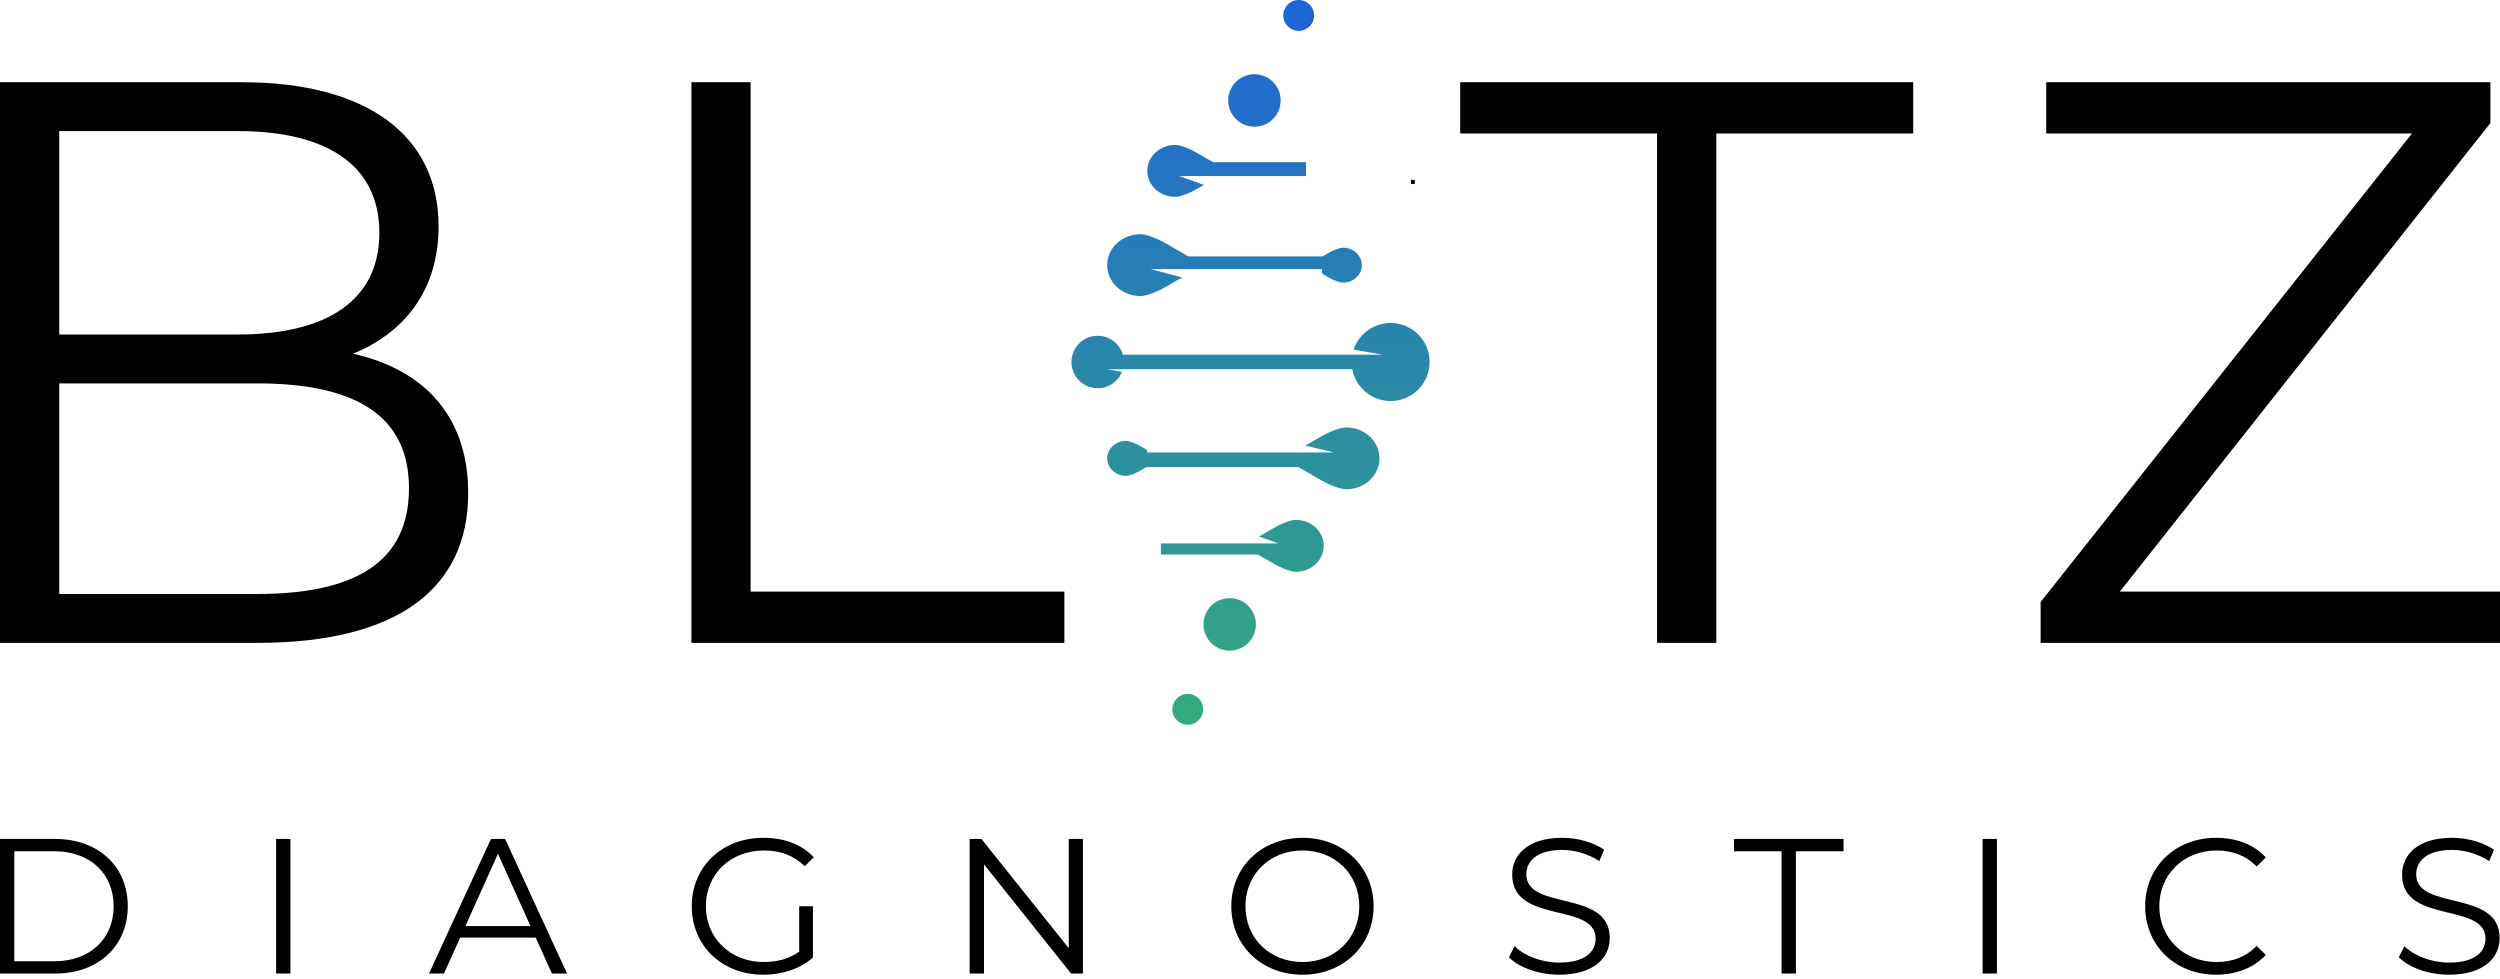
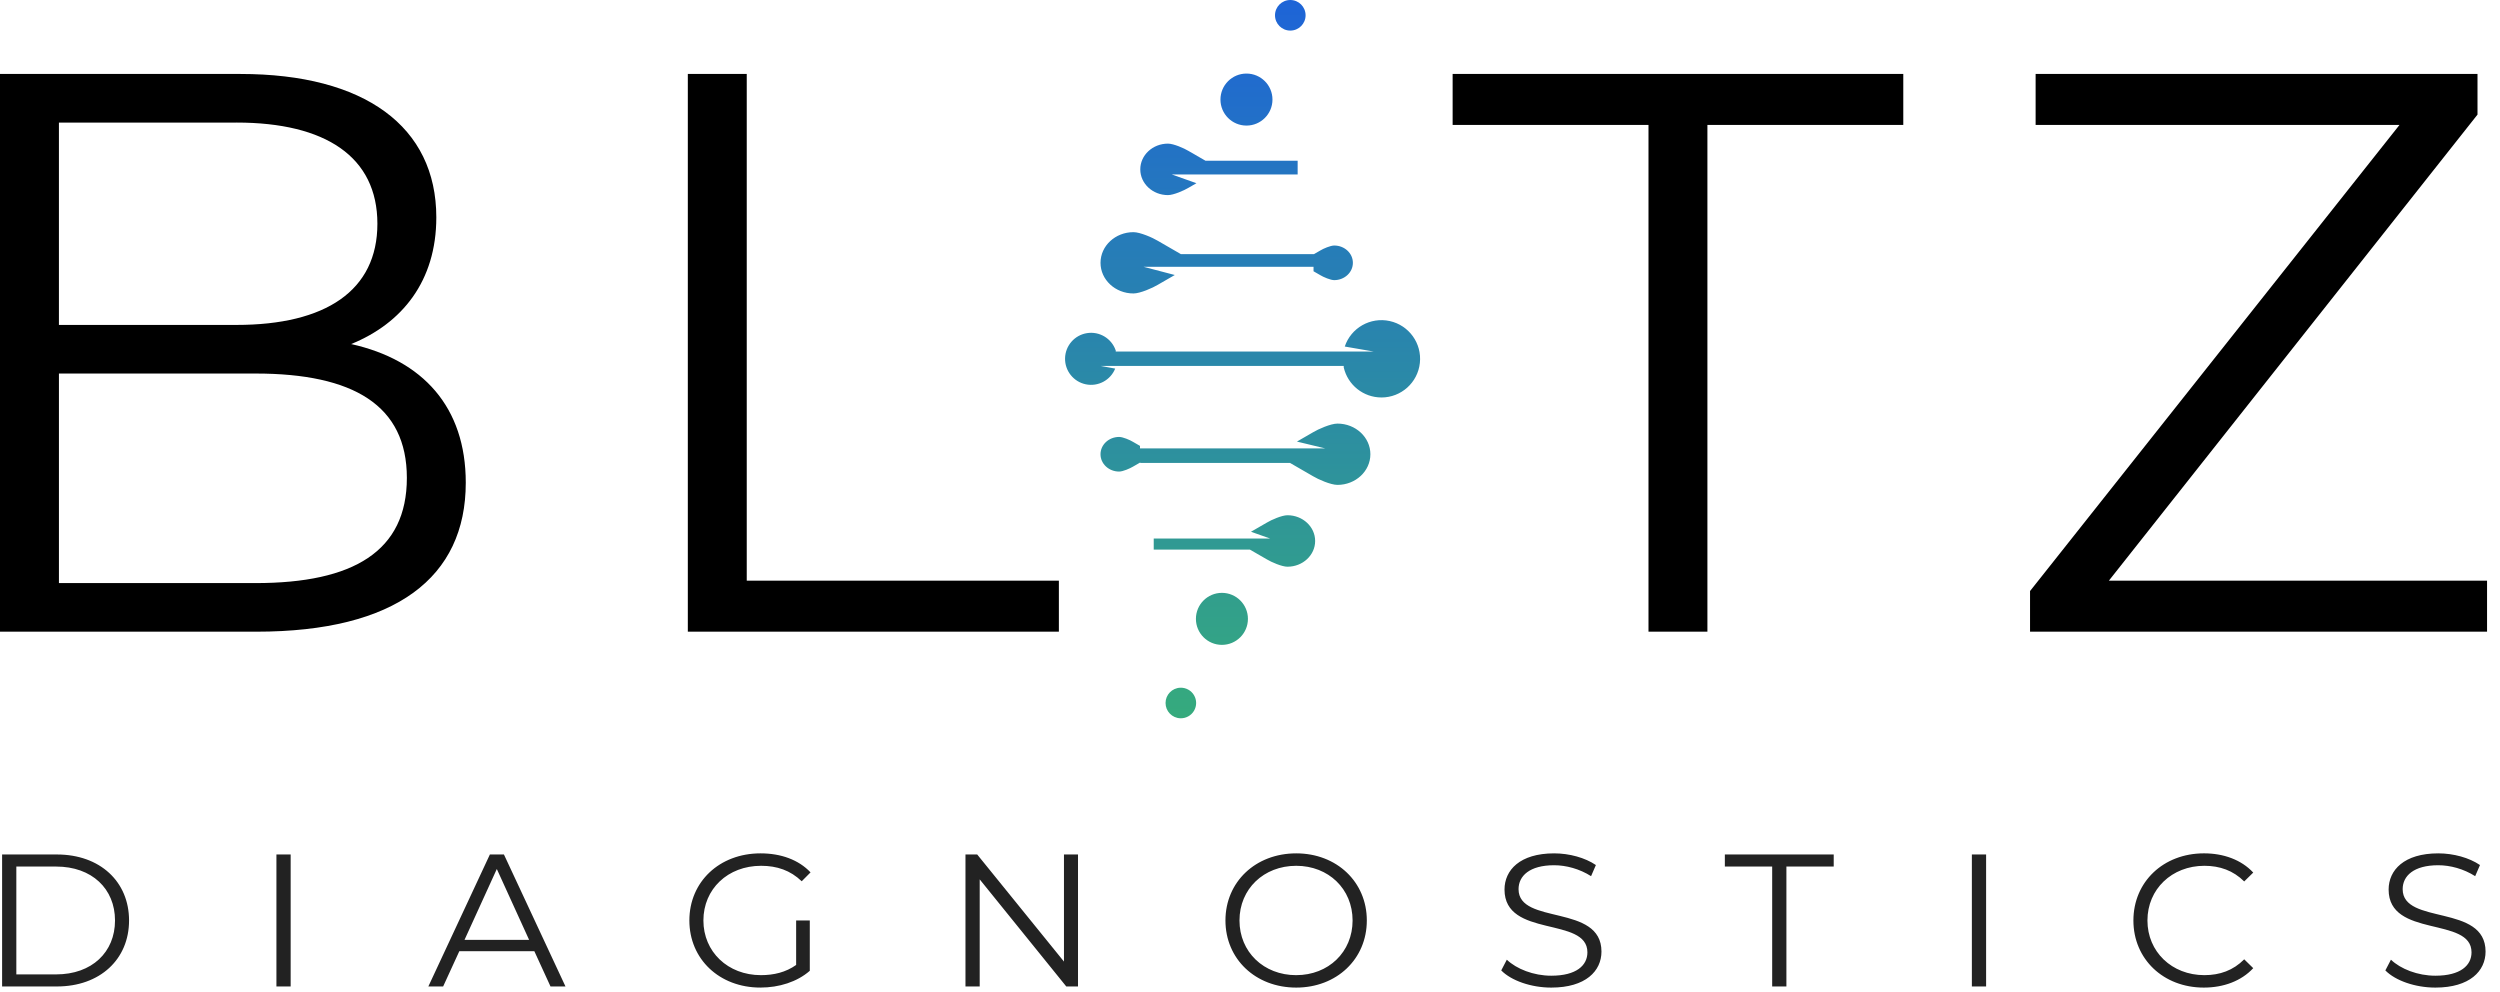
- <svg xmlns="http://www.w3.org/2000/svg" width="230" height="90" fill="none">
-   <path d="M0 89.567h5.076c3.99 0 6.68-2.548 6.68-6.192s-2.69-6.191-6.68-6.191H0v12.383zm1.318-1.132v-10.12h3.687c3.313 0 5.45 2.088 5.45 5.06 0 2.972-2.137 5.06-5.45 5.06H1.318zm24.084 1.132h1.319V77.184h-1.319v12.383zm25.378 0h1.389l-5.7-12.383h-1.3l-5.7 12.383h1.372l1.496-3.308h6.946l1.497 3.308zm-7.962-4.37l2.992-6.651 2.993 6.651h-5.985zm30.708 2.353c-.962.69-2.066.955-3.26.955-3.063 0-5.326-2.193-5.326-5.13 0-2.954 2.263-5.13 5.344-5.13 1.46 0 2.707.425 3.758 1.45l.82-.83c-1.105-1.186-2.743-1.787-4.631-1.787-3.812 0-6.59 2.67-6.59 6.297s2.778 6.298 6.572 6.298c1.728 0 3.402-.53 4.577-1.575v-4.723h-1.264v4.175zm24.801-10.366v10.048l-8.033-10.048h-1.086v12.383h1.318V79.519l8.015 10.048h1.087V77.184h-1.3zm21.507 12.489c3.741 0 6.537-2.671 6.537-6.298 0-3.626-2.796-6.297-6.537-6.297-3.776 0-6.554 2.688-6.554 6.297 0 3.609 2.778 6.298 6.554 6.298zm0-1.168c-3.01 0-5.254-2.176-5.254-5.13 0-2.954 2.244-5.13 5.254-5.13 2.993 0 5.219 2.176 5.219 5.13 0 2.954-2.226 5.13-5.219 5.13zm23.616 1.168c3.189 0 4.649-1.557 4.649-3.379 0-4.51-7.677-2.459-7.677-5.855 0-1.239 1.016-2.247 3.295-2.247 1.105 0 2.352.336 3.42 1.026l.446-1.044c-.998-.69-2.458-1.096-3.866-1.096-3.17 0-4.595 1.574-4.595 3.396 0 4.582 7.677 2.494 7.677 5.89 0 1.221-1.015 2.194-3.349 2.194-1.638 0-3.224-.637-4.114-1.503l-.517 1.008c.926.955 2.761 1.61 4.631 1.61zm20.456-.106h1.318V78.316h4.382v-1.132h-10.081v1.132h4.381v11.25zm18.493 0h1.318V77.184h-1.318v12.383zm21.476.106c1.835 0 3.474-.62 4.578-1.822l-.837-.832c-1.016 1.044-2.262 1.486-3.687 1.486-3.01 0-5.273-2.193-5.273-5.13 0-2.936 2.263-5.13 5.273-5.13 1.425 0 2.671.442 3.687 1.468l.837-.831c-1.104-1.203-2.743-1.804-4.56-1.804-3.758 0-6.537 2.67-6.537 6.297s2.779 6.298 6.519 6.298zm21.443 0c3.188 0 4.649-1.557 4.649-3.379 0-4.51-7.677-2.459-7.677-5.855 0-1.239 1.015-2.247 3.295-2.247 1.104 0 2.351.336 3.42 1.026l.445-1.044c-.997-.69-2.458-1.096-3.865-1.096-3.171 0-4.596 1.574-4.596 3.396 0 4.582 7.677 2.494 7.677 5.89 0 1.221-1.015 2.194-3.348 2.194-1.639 0-3.224-.637-4.115-1.503l-.516 1.008c.926.955 2.76 1.61 4.631 1.61zm-95.515-72.737l.362-.019v-.36a20.971 20.971 0 01-.362-.014v.393z" fill="#000" />
-   <path fill-rule="evenodd" clip-rule="evenodd" d="M32.471 32.543c4.712-1.916 7.878-5.821 7.878-11.716 0-8.4-6.626-13.263-18.113-13.263H0v51.578h23.709c12.885 0 19.365-5.01 19.365-13.779 0-7-3.976-11.347-10.603-12.82zM21.868 12.059c8.247 0 13.033 3.168 13.033 9.358 0 6.189-4.786 9.357-13.033 9.357H5.448V12.06h16.42zm1.767 42.588H5.45V35.27h18.186c9.057 0 13.99 2.947 13.99 9.652 0 6.779-4.933 9.726-13.99 9.726z" fill="#000" />
-   <path d="M97.921 59.142H63.61V7.564h5.448v46.862h28.863v4.716zm54.53 0h5.449V12.28h18.113V7.564h-41.675v4.716h18.113v46.862zm76.665-47.82l-34.09 43.104H230v4.716h-42.264v-3.758l34.165-43.104h-33.649V7.564h40.864v3.758z" fill="#000" />
-   <path d="M120.899 1.42a1.42 1.42 0 11-2.84-.001 1.42 1.42 0 012.84 0z" fill="url(#paint0_linear_0:32)" />
-   <path d="M117.822 9.243a2.414 2.414 0 11-4.828 0 2.414 2.414 0 014.828 0z" fill="url(#paint1_linear_0:32)" />
-   <path d="M109.274 66.675a1.419 1.419 0 100-2.838 1.419 1.419 0 000 2.838z" fill="url(#paint2_linear_0:32)" />
-   <path d="M115.545 57.445a2.414 2.414 0 11-4.828 0 2.414 2.414 0 014.828 0z" fill="url(#paint3_linear_0:32)" />
-   <path d="M108.479 16.197h11.679v-1.274h-8.553l-1.58-.912c-.404-.246-1.385-.677-1.904-.677-1.42 0-2.571 1.07-2.571 2.39s1.151 2.388 2.57 2.388c.52 0 1.501-.432 1.905-.678l.74-.427-2.286-.81z" fill="url(#paint4_linear_0:32)" />
-   <path d="M121.676 23.586h-12.355l-2.134-1.233c-.481-.293-1.649-.806-2.266-.806-1.69 0-3.059 1.274-3.059 2.845 0 1.573 1.369 2.846 3.057 2.846.619 0 1.787-.515 2.268-.808l1.571-.907-2.908-.763h15.784v.427h.017l.621.358c.273.166.934.456 1.284.456.957 0 1.732-.72 1.732-1.607 0-.889-.775-1.607-1.731-1.607-.351 0-1.012.29-1.285.456l-.596.343z" fill="url(#paint5_linear_0:32)" />
-   <path d="M127.937 36.894a3.59 3.59 0 10-3.405-4.729l2.682.464h-23.938v-.125h-.011a2.414 2.414 0 10-.041 1.71l-1.337-.246h22.55v.137a3.591 3.591 0 003.5 2.789z" fill="url(#paint6_linear_0:32)" />
-   <path d="M115.827 49.361l1.779.63h-10.805v1.026h8.928l1.581.912c.404.246 1.385.677 1.904.677 1.42 0 2.571-1.07 2.571-2.389 0-1.32-1.151-2.389-2.57-2.389-.52 0-1.501.433-1.905.679l-1.483.855z" fill="url(#paint7_linear_0:32)" />
-   <path d="M119.453 42.974H105.55v-.042l-.674.387c-.272.166-.933.457-1.284.457-.956 0-1.732-.719-1.732-1.607s.776-1.607 1.733-1.607c.35 0 1.011.29 1.283.455l.649.374v.233h17.197l-2.628-.632 1.493-.861c.481-.293 1.648-.808 2.267-.808 1.688 0 3.058 1.273 3.058 2.845 0 1.571-1.37 2.845-3.059 2.845-.618 0-1.785-.513-2.266-.806l-2.134-1.233z" fill="url(#paint8_linear_0:32)" />
-   <defs>
-     <linearGradient id="paint0_linear_0:32" x1="115.05" y1="0" x2="115.044" y2="81.415" gradientUnits="userSpaceOnUse">
-       <stop stop-color="#1E64D7" />
-       <stop offset="1" stop-color="#3BBA69" />
-     </linearGradient>
-     <linearGradient id="paint1_linear_0:32" x1="115.05" y1="0" x2="115.044" y2="81.415" gradientUnits="userSpaceOnUse">
-       <stop stop-color="#1E64D7" />
-       <stop offset="1" stop-color="#3BBA69" />
-     </linearGradient>
-     <linearGradient id="paint2_linear_0:32" x1="115.05" y1="0" x2="115.044" y2="81.415" gradientUnits="userSpaceOnUse">
-       <stop stop-color="#1E64D7" />
-       <stop offset="1" stop-color="#3BBA69" />
-     </linearGradient>
-     <linearGradient id="paint3_linear_0:32" x1="115.05" y1="0" x2="115.044" y2="81.415" gradientUnits="userSpaceOnUse">
-       <stop stop-color="#1E64D7" />
-       <stop offset="1" stop-color="#3BBA69" />
-     </linearGradient>
-     <linearGradient id="paint4_linear_0:32" x1="115.05" y1="0" x2="115.044" y2="81.415" gradientUnits="userSpaceOnUse">
-       <stop stop-color="#1E64D7" />
-       <stop offset="1" stop-color="#3BBA69" />
-     </linearGradient>
-     <linearGradient id="paint5_linear_0:32" x1="115.05" y1="0" x2="115.044" y2="81.415" gradientUnits="userSpaceOnUse">
-       <stop stop-color="#1E64D7" />
-       <stop offset="1" stop-color="#3BBA69" />
-     </linearGradient>
-     <linearGradient id="paint6_linear_0:32" x1="115.05" y1="0" x2="115.044" y2="81.415" gradientUnits="userSpaceOnUse">
-       <stop stop-color="#1E64D7" />
-       <stop offset="1" stop-color="#3BBA69" />
-     </linearGradient>
-     <linearGradient id="paint7_linear_0:32" x1="115.05" y1="0" x2="115.044" y2="81.415" gradientUnits="userSpaceOnUse">
-       <stop stop-color="#1E64D7" />
-       <stop offset="1" stop-color="#3BBA69" />
-     </linearGradient>
-     <linearGradient id="paint8_linear_0:32" x1="115.05" y1="0" x2="115.044" y2="81.415" gradientUnits="userSpaceOnUse">
-       <stop stop-color="#1E64D7" />
-       <stop offset="1" stop-color="#3BBA69" />
-     </linearGradient>
-   </defs>
+ <svg xmlns="http://www.w3.org/2000/svg" width="169" height="67" fill="none">
+   <path d="M.142 66.685h3.706c2.912 0 4.876-1.836 4.876-4.461 0-2.626-1.964-4.461-4.876-4.461H.142v8.922zm.962-.816v-7.29h2.692c2.418 0 3.979 1.504 3.979 3.645s-1.56 3.645-3.98 3.645h-2.69zm17.582.816h.963v-8.922h-.963v8.922zm18.527 0h1.014l-4.161-8.922h-.95l-4.16 8.922h1L31.05 64.3h5.071l1.093 2.384zM31.4 63.537l2.185-4.793 2.184 4.793H31.4zm22.418 1.695c-.702.497-1.508.688-2.38.688-2.236 0-3.888-1.58-3.888-3.696 0-2.129 1.652-3.696 3.901-3.696 1.067 0 1.977.306 2.744 1.045l.598-.6c-.806-.853-2.002-1.286-3.38-1.286-2.783 0-4.812 1.924-4.812 4.537S48.63 66.76 51.4 66.76c1.262 0 2.484-.382 3.342-1.134v-3.403h-.923v3.008zm18.106-7.469v7.24l-5.865-7.24h-.793v8.922h.962v-7.24l5.852 7.24h.793v-8.922h-.95zm15.701 8.998c2.73 0 4.772-1.924 4.772-4.537s-2.042-4.537-4.772-4.537c-2.757 0-4.785 1.937-4.785 4.537 0 2.6 2.028 4.537 4.785 4.537zm0-.84c-2.198 0-3.836-1.569-3.836-3.697 0-2.129 1.638-3.696 3.836-3.696 2.184 0 3.81 1.567 3.81 3.696 0 2.128-1.626 3.696-3.81 3.696zm17.24.84c2.327 0 3.394-1.121 3.394-2.434 0-3.25-5.605-1.772-5.605-4.219 0-.892.742-1.618 2.406-1.618.806 0 1.716.242 2.497.739l.325-.752c-.729-.497-1.795-.79-2.822-.79-2.315 0-3.355 1.134-3.355 2.447 0 3.3 5.604 1.797 5.604 4.244 0 .88-.741 1.58-2.444 1.58-1.196 0-2.354-.459-3.004-1.083l-.377.726c.676.689 2.016 1.16 3.381 1.16zm14.934-.076h.962v-8.106h3.198v-.816H116.6v.816h3.199v8.106zm13.499 0h.963v-8.922h-.963v8.922zm15.679.076c1.339 0 2.536-.446 3.342-1.313l-.611-.599c-.742.752-1.652 1.071-2.692 1.071-2.198 0-3.849-1.58-3.849-3.696s1.651-3.696 3.849-3.696c1.04 0 1.95.318 2.692 1.058l.611-.6c-.806-.866-2.003-1.3-3.329-1.3-2.744 0-4.772 1.925-4.772 4.538 0 2.613 2.028 4.537 4.759 4.537zm15.654 0c2.327 0 3.393-1.121 3.393-2.434 0-3.25-5.604-1.772-5.604-4.219 0-.892.741-1.618 2.406-1.618.806 0 1.716.242 2.496.739l.325-.752c-.728-.497-1.794-.79-2.821-.79-2.315 0-3.355 1.134-3.355 2.447 0 3.3 5.604 1.797 5.604 4.244 0 .88-.741 1.58-2.444 1.58-1.197 0-2.354-.459-3.004-1.083l-.377.726c.676.689 2.015 1.16 3.381 1.16z" fill="#222" />
+   <path d="M23.736 23.259c3.444-1.4 5.759-4.256 5.759-8.564C29.495 8.555 24.65 5 16.255 5H0v37.702h17.33c9.42 0 14.156-3.663 14.156-10.072 0-5.117-2.906-8.294-7.75-9.372zm-7.75-14.974c6.027 0 9.526 2.316 9.526 6.84 0 4.525-3.499 6.84-9.527 6.84H3.983V8.286h12.002zm1.29 31.131H3.984V25.251h13.294c6.62 0 10.226 2.155 10.226 7.056 0 4.955-3.606 7.11-10.226 7.11zm29.221 3.286H71.58v-3.447h-21.1V5h-3.983v37.702zm64.941 0h3.983V8.447h13.241V5H98.198v3.447h13.24v34.255zm31.121-3.447l24.92-31.508V5h-29.871v3.447h24.597l-24.974 31.508v2.747h30.894v-3.447h-25.566z" fill="#000" />
+   <path d="M88.258 1.034a1.034 1.034 0 11-2.068 0 1.034 1.034 0 012.068 0z" fill="url(#a)" />
+   <path d="M86.019 6.731a1.758 1.758 0 11-3.516 0 1.758 1.758 0 013.516 0z" fill="url(#b)" />
+   <path d="M79.793 48.556a1.034 1.034 0 100-2.067 1.034 1.034 0 000 2.067z" fill="url(#c)" />
+   <path d="M84.36 41.835a1.758 1.758 0 11-3.516 0 1.758 1.758 0 013.516 0z" fill="url(#d)" />
+   <path d="M79.215 11.795h8.506v-.93h-6.23l-1.15-.663c-.294-.179-1.008-.493-1.386-.493-1.034 0-1.872.78-1.872 1.74 0 .962.838 1.74 1.871 1.74.379 0 1.093-.315 1.388-.494l.537-.31-1.664-.59z" fill="url(#e)" />
+   <path d="M88.825 17.178h-8.999l-1.553-.897c-.35-.213-1.2-.587-1.65-.587-1.23 0-2.228.928-2.228 2.072 0 1.145.997 2.072 2.227 2.072.45 0 1.3-.375 1.65-.588l1.144-.66-2.116-.555h11.495v.309h.01l.454.261c.198.121.68.332.934.332.697 0 1.262-.524 1.262-1.17 0-.647-.565-1.17-1.261-1.17-.255 0-.737.211-.935.332l-.434.25z" fill="url(#f)" />
+   <path d="M93.386 26.87a2.614 2.614 0 10-2.48-3.444l1.951.337H75.424v-.09h-.008a1.759 1.759 0 10-.029 1.244l-.974-.178h16.423v.1h.001a2.615 2.615 0 002.55 2.03z" fill="url(#g)" />
+   <path d="M84.567 35.947l1.295.458h-7.87v.748h6.501l1.152.664c.294.18 1.009.493 1.387.493 1.034 0 1.872-.779 1.872-1.74s-.838-1.74-1.871-1.74c-.38 0-1.094.316-1.388.495l-1.078.621z" fill="url(#h)" />
+   <path d="M87.206 31.294H77.082v-.032l-.492.283c-.199.12-.68.333-.936.333-.696 0-1.26-.524-1.26-1.17 0-.647.564-1.171 1.261-1.171.255 0 .736.21.935.332l.474.273v.17h12.523l-1.914-.461 1.087-.628c.35-.213 1.2-.588 1.651-.588 1.23 0 2.227.927 2.227 2.072 0 1.144-.998 2.072-2.228 2.072-.45 0-1.3-.374-1.65-.587l-1.554-.898z" fill="url(#i)" />
+   <linearGradient id="a" x1="84" y1="0" x2="83.996" y2="59.291" gradientUnits="userSpaceOnUse">
+     <stop stop-color="#1E64D7" />
+     <stop offset="1" stop-color="#3BBA69" />
+   </linearGradient>
+   <linearGradient id="b" x1="84" y1="0" x2="83.996" y2="59.291" gradientUnits="userSpaceOnUse">
+     <stop stop-color="#1E64D7" />
+     <stop offset="1" stop-color="#3BBA69" />
+   </linearGradient>
+   <linearGradient id="c" x1="84" y1="0" x2="83.996" y2="59.291" gradientUnits="userSpaceOnUse">
+     <stop stop-color="#1E64D7" />
+     <stop offset="1" stop-color="#3BBA69" />
+   </linearGradient>
+   <linearGradient id="d" x1="84" y1="0" x2="83.996" y2="59.291" gradientUnits="userSpaceOnUse">
+     <stop stop-color="#1E64D7" />
+     <stop offset="1" stop-color="#3BBA69" />
+   </linearGradient>
+   <linearGradient id="e" x1="84" y1="0" x2="83.996" y2="59.291" gradientUnits="userSpaceOnUse">
+     <stop stop-color="#1E64D7" />
+     <stop offset="1" stop-color="#3BBA69" />
+   </linearGradient>
+   <linearGradient id="f" x1="84" y1="0" x2="83.996" y2="59.291" gradientUnits="userSpaceOnUse">
+     <stop stop-color="#1E64D7" />
+     <stop offset="1" stop-color="#3BBA69" />
+   </linearGradient>
+   <linearGradient id="g" x1="84" y1="0" x2="83.996" y2="59.291" gradientUnits="userSpaceOnUse">
+     <stop stop-color="#1E64D7" />
+     <stop offset="1" stop-color="#3BBA69" />
+   </linearGradient>
+   <linearGradient id="h" x1="84" y1="0" x2="83.996" y2="59.291" gradientUnits="userSpaceOnUse">
+     <stop stop-color="#1E64D7" />
+     <stop offset="1" stop-color="#3BBA69" />
+   </linearGradient>
+   <linearGradient id="i" x1="84" y1="0" x2="83.996" y2="59.291" gradientUnits="userSpaceOnUse">
+     <stop stop-color="#1E64D7" />
+     <stop offset="1" stop-color="#3BBA69" />
+   </linearGradient>
</svg>
